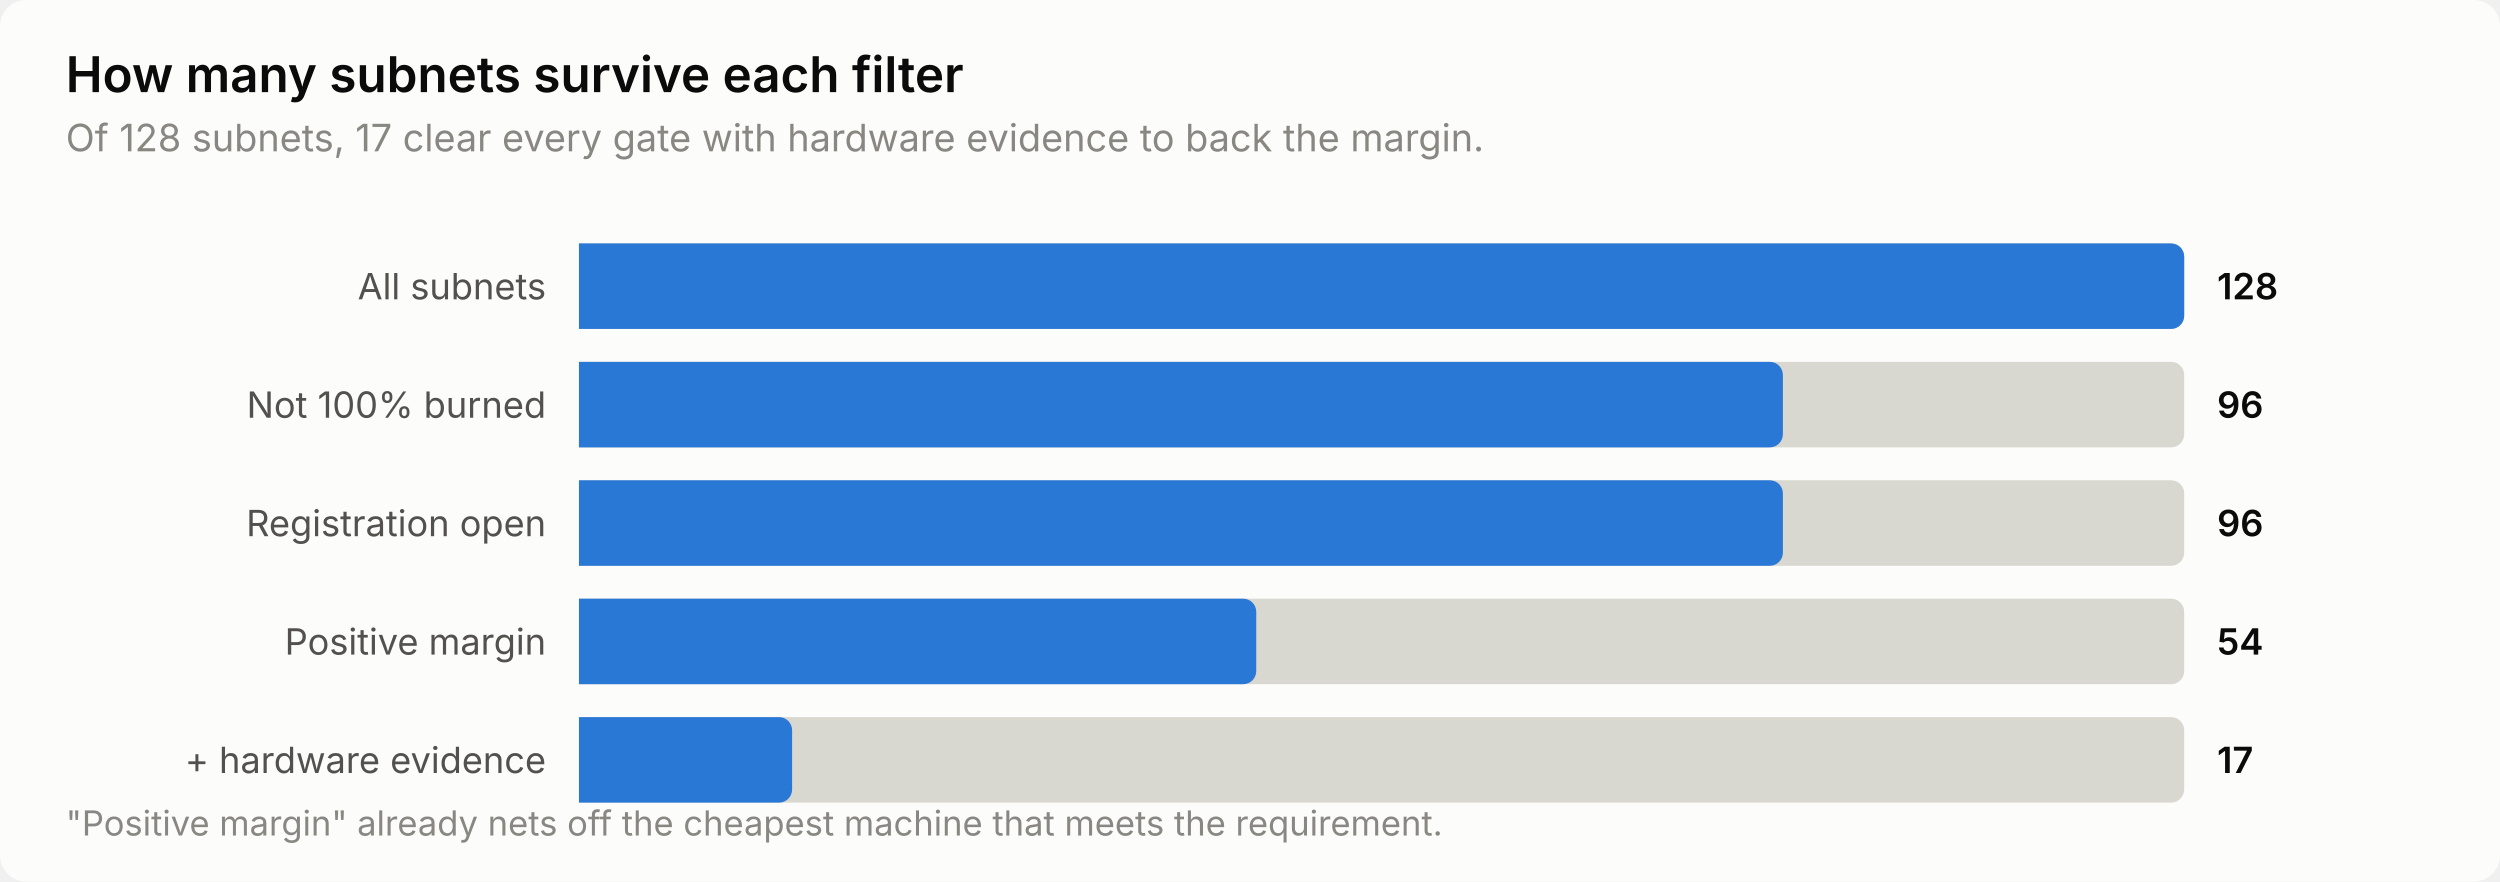
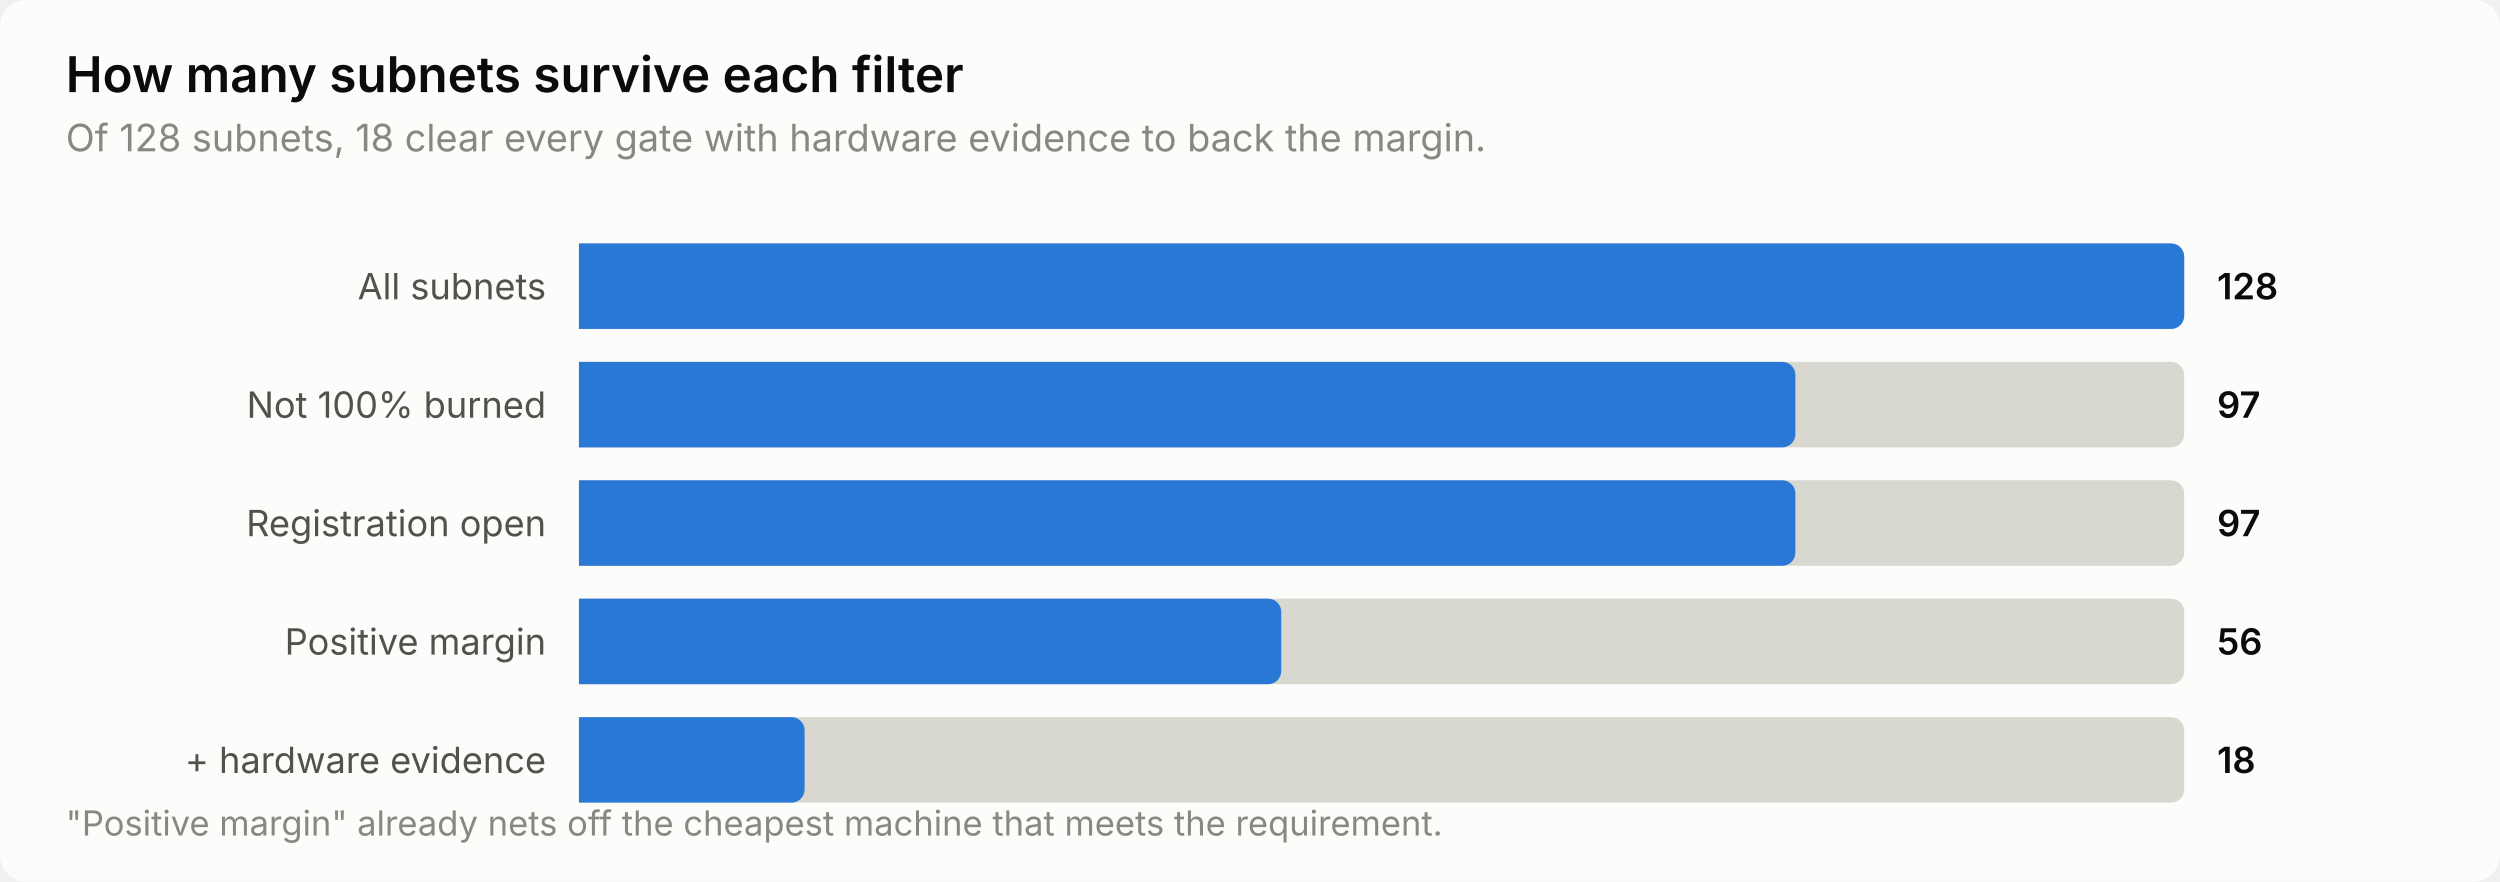
<svg xmlns="http://www.w3.org/2000/svg" width="760" height="268" viewBox="0 0 760 268" role="img" aria-label="How many subnets survive each filter">
  <style>
    text { font-family: system-ui, -apple-system, 'Segoe UI', sans-serif; }
    .t-title { font-size: 15px; font-weight: 600; }
    .t-sub { font-size: 11.5px; }
    .t-lab { font-size: 11px; }
    .t-val { font-size: 11px; font-weight: 600; font-variant-numeric: tabular-nums; }
    .t-tick { font-size: 10.5px; font-variant-numeric: tabular-nums; }

    .surface { fill: #fcfcfb; }
    .ink { fill: #0b0b0b; }
    .ink2 { fill: #52514e; }
    .muted { fill: #898781; }
    .grid { stroke: #e1e0d9; }
    .axis { stroke: #c3c2b7; }
    .accent { fill: #2a78d6; }
    .critical { fill: #d03b3b; }
    .deemph { fill: #d8d7d0; }

    @media (prefers-color-scheme: dark) {
      .surface { fill: #1a1a19; }
      .ink { fill: #ffffff; }
      .ink2 { fill: #c3c2b7; }
      .muted { fill: #898781; }
      .grid { stroke: #2c2c2a; }
      .axis { stroke: #383835; }
      .accent { fill: #3987e5; }
      .deemph { fill: #3a3a37; }
    }
</style>
  <rect class="surface" width="760" height="268" rx="8" />
  <text class="ink t-title" x="20" y="28">How many subnets survive each filter</text>
-   <text class="muted t-sub" x="20" y="46">Of 128 subnets, 17 clear every gate with hardware evidence to back the margin.</text>
+   <text class="muted t-sub" x="20" y="46">Of 128 subnets, 18 clear every gate with hardware evidence to back the margin.</text>
  <text class="ink2 t-lab" x="166" y="91" text-anchor="end">All subnets</text>
  <path class="deemph" d="M176.0,74.0 H660.0 a4.0,4.0 0 0 1 4.0,4.0 V96.0 a4.0,4.0 0 0 1 -4.0,4.0 H176.0 Z" />
  <path class="accent" d="M176.0,74.0 H660.0 a4.0,4.0 0 0 1 4.0,4.0 V96.0 a4.0,4.0 0 0 1 -4.0,4.0 H176.0 Z" />
  <text class="ink t-val" x="674" y="91">128</text>
  <text class="ink2 t-lab" x="166" y="127" text-anchor="end">Not 100% burned</text>
  <path class="deemph" d="M176.0,110.0 H660.0 a4.0,4.0 0 0 1 4.0,4.0 V132.0 a4.0,4.0 0 0 1 -4.0,4.0 H176.0 Z" />
-   <path class="accent" d="M176.0,110.0 H538.0 a4.0,4.0 0 0 1 4.0,4.0 V132.0 a4.0,4.0 0 0 1 -4.0,4.0 H176.0 Z" />
-   <text class="ink t-val" x="674" y="127">96</text>
+   <path class="accent" d="M176.0,110.0 H541.8 a4.0,4.0 0 0 1 4.0,4.0 V132.0 a4.0,4.0 0 0 1 -4.0,4.0 H176.0 Z" />
+   <text class="ink t-val" x="674" y="127">97</text>
  <text class="ink2 t-lab" x="166" y="163" text-anchor="end">Registration open</text>
  <path class="deemph" d="M176.0,146.0 H660.0 a4.0,4.0 0 0 1 4.0,4.0 V168.0 a4.0,4.0 0 0 1 -4.0,4.0 H176.0 Z" />
-   <path class="accent" d="M176.0,146.0 H538.0 a4.0,4.0 0 0 1 4.0,4.0 V168.0 a4.0,4.0 0 0 1 -4.0,4.0 H176.0 Z" />
-   <text class="ink t-val" x="674" y="163">96</text>
+   <path class="accent" d="M176.0,146.0 H541.8 a4.0,4.0 0 0 1 4.0,4.0 V168.0 a4.0,4.0 0 0 1 -4.0,4.0 H176.0 Z" />
+   <text class="ink t-val" x="674" y="163">97</text>
  <text class="ink2 t-lab" x="166" y="199" text-anchor="end">Positive margin</text>
  <path class="deemph" d="M176.0,182.0 H660.0 a4.0,4.0 0 0 1 4.0,4.0 V204.0 a4.0,4.0 0 0 1 -4.0,4.0 H176.0 Z" />
-   <path class="accent" d="M176.0,182.0 H377.9 a4.0,4.0 0 0 1 4.0,4.0 V204.0 a4.0,4.0 0 0 1 -4.0,4.0 H176.0 Z" />
-   <text class="ink t-val" x="674" y="199">54</text>
+   <path class="accent" d="M176.0,182.0 H385.5 a4.0,4.0 0 0 1 4.0,4.0 V204.0 a4.0,4.0 0 0 1 -4.0,4.0 H176.0 Z" />
+   <text class="ink t-val" x="674" y="199">56</text>
  <text class="ink2 t-lab" x="166" y="235" text-anchor="end">+ hardware evidence</text>
  <path class="deemph" d="M176.0,218.0 H660.0 a4.0,4.0 0 0 1 4.0,4.0 V240.0 a4.0,4.0 0 0 1 -4.0,4.0 H176.0 Z" />
-   <path class="accent" d="M176.0,218.0 H236.8 a4.0,4.0 0 0 1 4.0,4.0 V240.0 a4.0,4.0 0 0 1 -4.0,4.0 H176.0 Z" />
-   <text class="ink t-val" x="674" y="235">17</text>
+   <path class="accent" d="M176.0,218.0 H240.6 a4.0,4.0 0 0 1 4.0,4.0 V240.0 a4.0,4.0 0 0 1 -4.0,4.0 H176.0 Z" />
+   <text class="ink t-val" x="674" y="235">18</text>
  <text class="muted t-tick" x="20" y="254">"Positive margin" already nets off the cheapest machine that meets the requirement.</text>
</svg>
